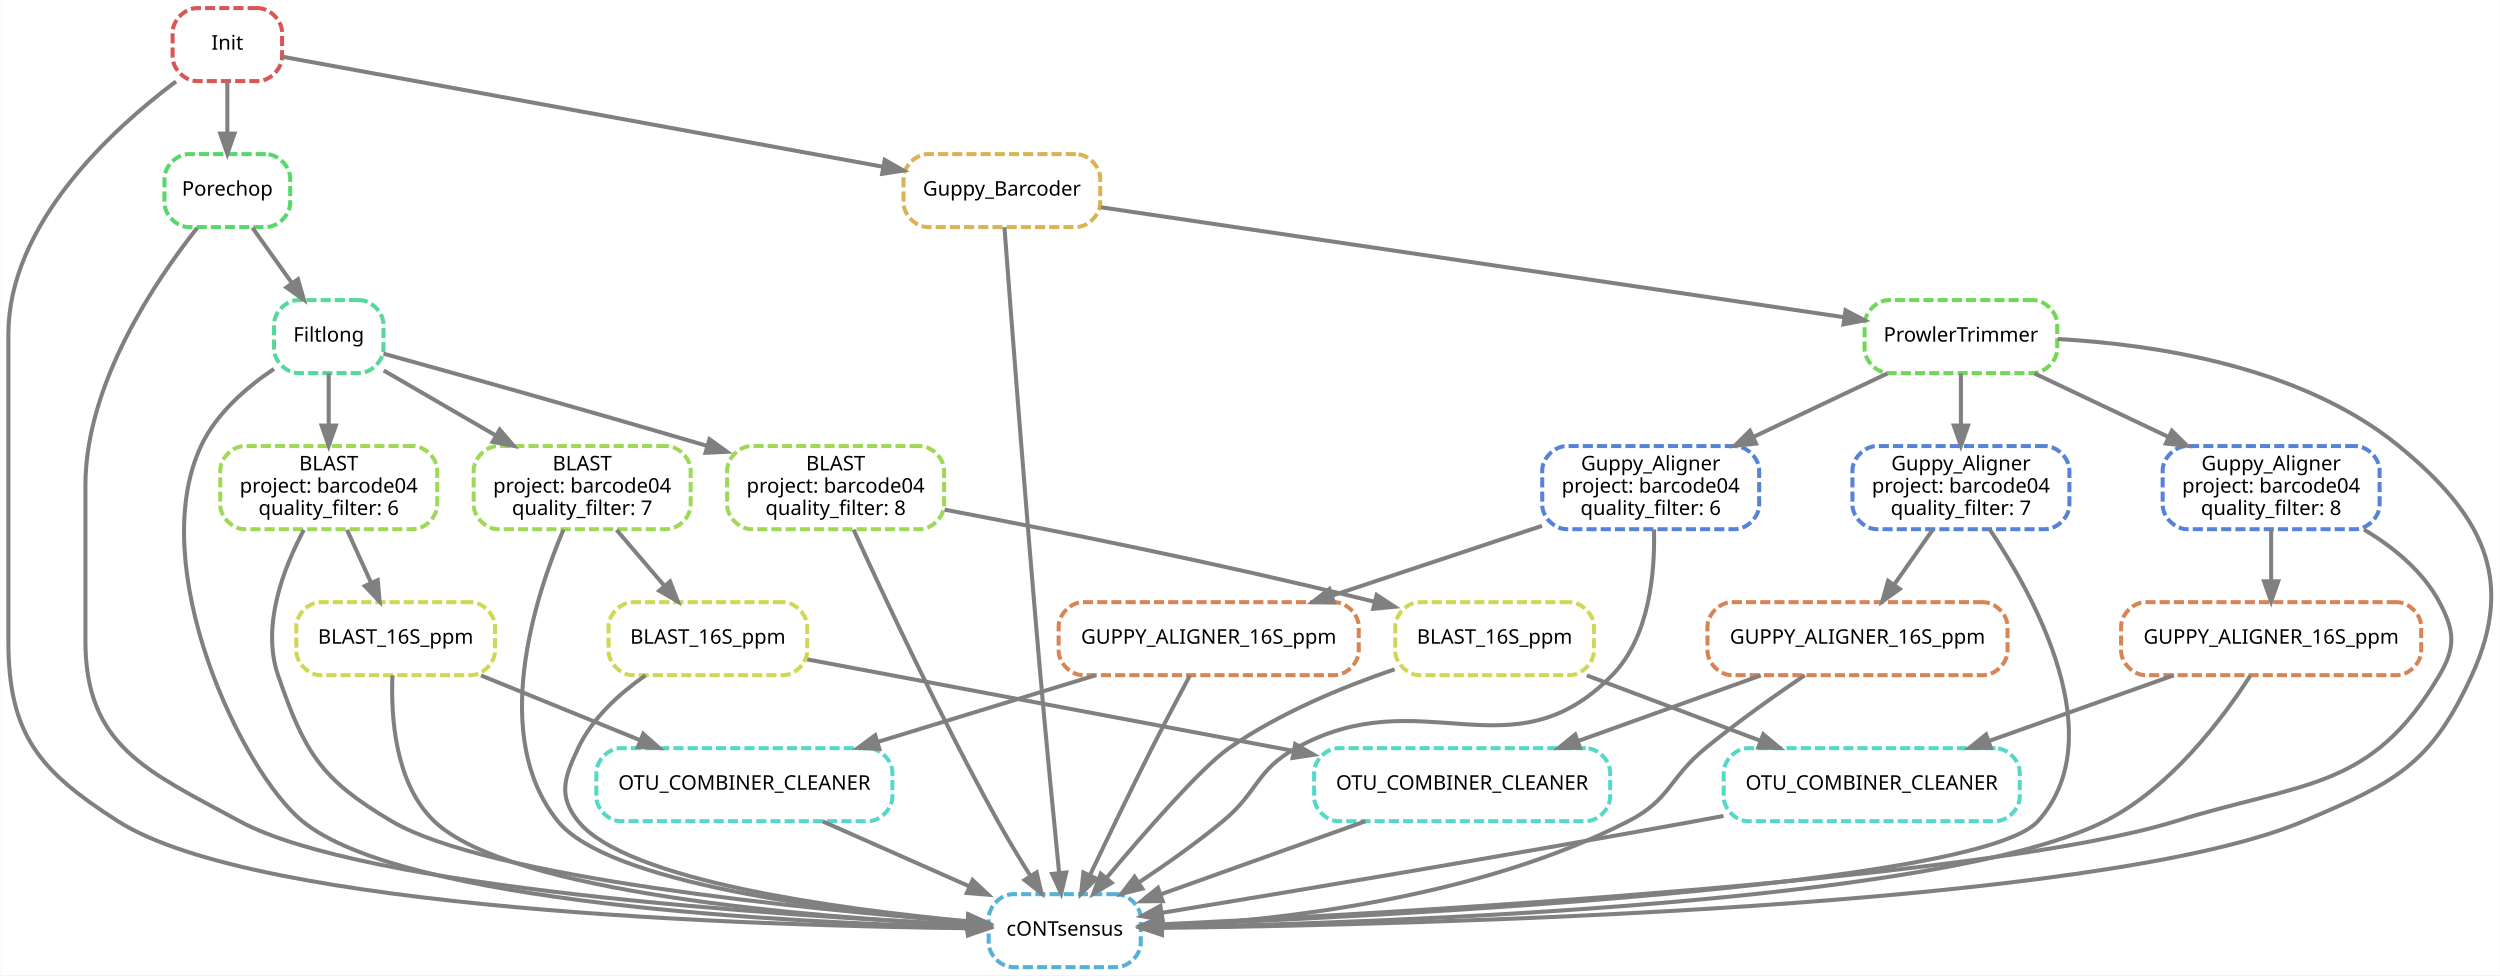
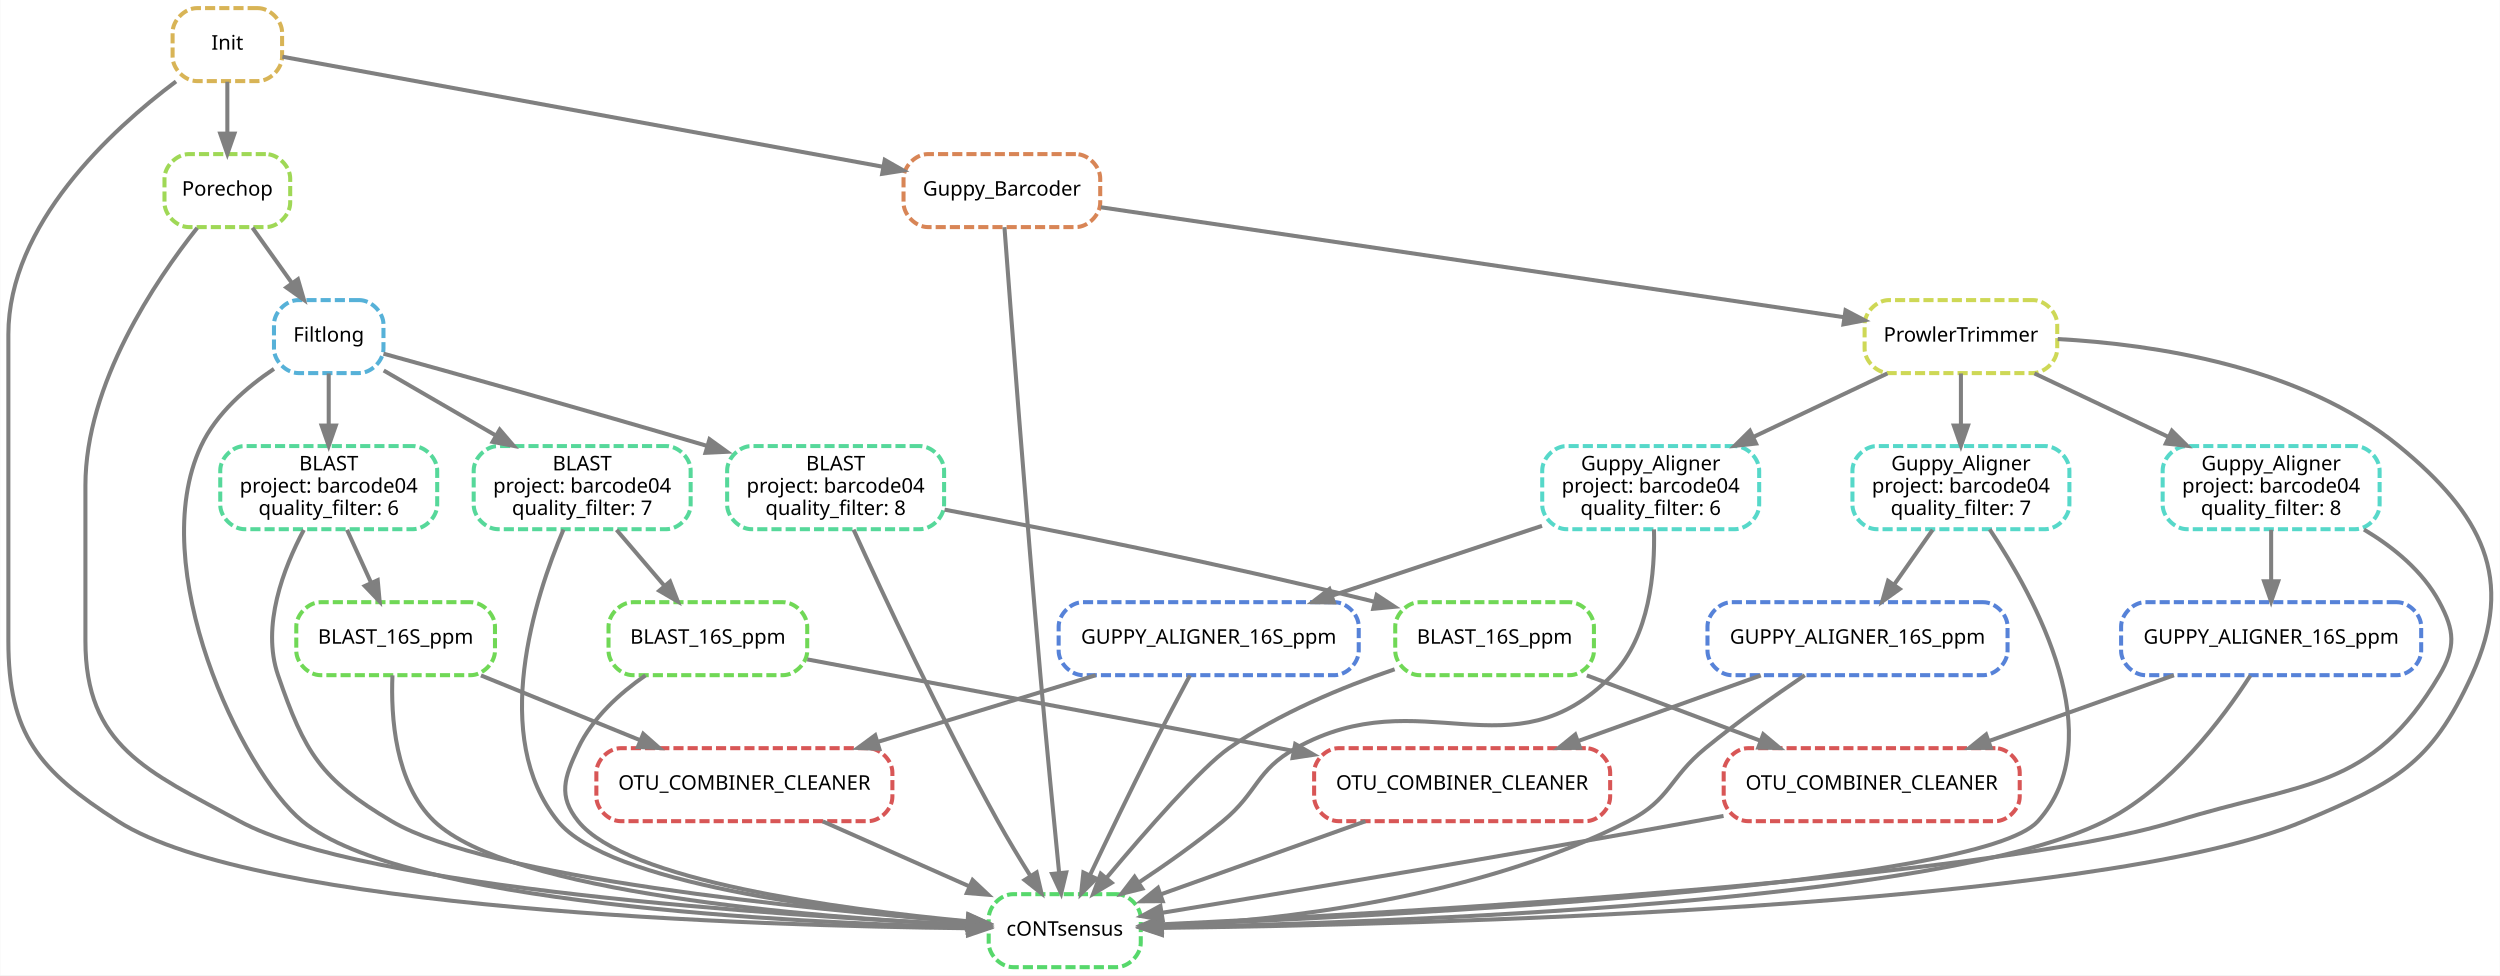
<svg xmlns="http://www.w3.org/2000/svg" width="1233pt" height="481pt" viewBox="0.00 0.00 1232.75 481.00">
  <g id="graph0" class="graph" transform="scale(1 1) rotate(0) translate(4 477)">
    <polygon fill="white" stroke="transparent" points="-4,4 -4,-477 1228.75,-477 1228.75,4 -4,4" />
    <g id="node1" class="node">
-       <path fill="none" stroke="#56b1d8" stroke-width="2" stroke-dasharray="5,2" d="M546.5,-36C546.5,-36 495.5,-36 495.5,-36 489.5,-36 483.5,-30 483.5,-24 483.5,-24 483.5,-12 483.5,-12 483.5,-6 489.5,0 495.5,0 495.5,0 546.5,0 546.5,0 552.5,0 558.5,-6 558.5,-12 558.5,-12 558.5,-24 558.5,-24 558.5,-30 552.5,-36 546.5,-36" />
+       <path fill="none" stroke="#56d86b" stroke-width="2" stroke-dasharray="5,2" d="M546.5,-36C546.5,-36 495.5,-36 495.5,-36 489.5,-36 483.5,-30 483.5,-24 483.5,-24 483.5,-12 483.5,-12 483.5,-6 489.5,0 495.5,0 495.5,0 546.5,0 546.5,0 552.5,0 558.5,-6 558.5,-12 558.5,-12 558.5,-24 558.5,-24 558.5,-30 552.5,-36 546.5,-36" />
      <text text-anchor="middle" x="521" y="-15.5" font-family="sans" font-size="10.00">cONTsensus</text>
    </g>
    <g id="node2" class="node">
-       <path fill="none" stroke="#d85656" stroke-width="2" stroke-dasharray="5,2" d="M123,-473C123,-473 93,-473 93,-473 87,-473 81,-467 81,-461 81,-461 81,-449 81,-449 81,-443 87,-437 93,-437 93,-437 123,-437 123,-437 129,-437 135,-443 135,-449 135,-449 135,-461 135,-461 135,-467 129,-473 123,-473" />
+       <path fill="none" stroke="#d8b456" stroke-width="2" stroke-dasharray="5,2" d="M123,-473C123,-473 93,-473 93,-473 87,-473 81,-467 81,-461 81,-461 81,-449 81,-449 81,-443 87,-437 93,-437 93,-437 123,-437 123,-437 129,-437 135,-443 135,-449 135,-449 135,-461 135,-461 135,-467 129,-473 123,-473" />
      <text text-anchor="middle" x="108" y="-452.5" font-family="sans" font-size="10.00">Init</text>
    </g>
    <g id="edge1" class="edge">
      <path fill="none" stroke="grey" stroke-width="2" d="M82.68,-436.83C50.76,-412.92 0,-366.36 0,-312 0,-312 0,-312 0,-161 0,-114.73 15.03,-96.94 54,-72 122.61,-28.1 368.23,-20.44 473.04,-19.19" />
      <polygon fill="grey" stroke="grey" stroke-width="2" points="473.37,-22.69 483.33,-19.09 473.3,-15.69 473.37,-22.69" />
    </g>
    <g id="node3" class="node">
-       <path fill="none" stroke="#56d86b" stroke-width="2" stroke-dasharray="5,2" d="M127,-401C127,-401 89,-401 89,-401 83,-401 77,-395 77,-389 77,-389 77,-377 77,-377 77,-371 83,-365 89,-365 89,-365 127,-365 127,-365 133,-365 139,-371 139,-377 139,-377 139,-389 139,-389 139,-395 133,-401 127,-401" />
+       <path fill="none" stroke="#9fd856" stroke-width="2" stroke-dasharray="5,2" d="M127,-401C127,-401 89,-401 89,-401 83,-401 77,-395 77,-389 77,-389 77,-377 77,-377 77,-371 83,-365 89,-365 89,-365 127,-365 127,-365 133,-365 139,-371 139,-377 139,-377 139,-389 139,-389 139,-395 133,-401 127,-401" />
      <text text-anchor="middle" x="108" y="-380.5" font-family="sans" font-size="10.00">Porechop</text>
    </g>
    <g id="edge21" class="edge">
      <path fill="none" stroke="grey" stroke-width="2" d="M108,-436.7C108,-428.98 108,-419.71 108,-411.11" />
      <polygon fill="grey" stroke="grey" stroke-width="2" points="111.5,-411.1 108,-401.1 104.5,-411.1 111.5,-411.1" />
    </g>
    <g id="node4" class="node">
-       <path fill="none" stroke="#d8b456" stroke-width="2" stroke-dasharray="5,2" d="M526.5,-401C526.5,-401 453.5,-401 453.5,-401 447.5,-401 441.5,-395 441.5,-389 441.5,-389 441.5,-377 441.5,-377 441.5,-371 447.5,-365 453.5,-365 453.5,-365 526.5,-365 526.5,-365 532.5,-365 538.5,-371 538.5,-377 538.5,-377 538.5,-389 538.5,-389 538.5,-395 532.5,-401 526.5,-401" />
+       <path fill="none" stroke="#d88556" stroke-width="2" stroke-dasharray="5,2" d="M526.5,-401C526.5,-401 453.5,-401 453.5,-401 447.5,-401 441.5,-395 441.5,-389 441.5,-389 441.5,-377 441.5,-377 441.5,-371 447.5,-365 453.5,-365 453.5,-365 526.5,-365 526.5,-365 532.5,-365 538.5,-371 538.5,-377 538.5,-377 538.5,-389 538.5,-389 538.5,-395 532.5,-401 526.5,-401" />
      <text text-anchor="middle" x="490" y="-380.5" font-family="sans" font-size="10.00">Guppy_Barcoder</text>
    </g>
    <g id="edge22" class="edge">
      <path fill="none" stroke="grey" stroke-width="2" d="M135.17,-449.02C196.67,-437.75 347.72,-410.07 431.55,-394.71" />
      <polygon fill="grey" stroke="grey" stroke-width="2" points="432.23,-398.14 441.43,-392.9 430.97,-391.26 432.23,-398.14" />
    </g>
    <g id="edge2" class="edge">
      <path fill="none" stroke="grey" stroke-width="2" d="M93.15,-364.62C72.61,-338.73 38,-287.68 38,-237.5 38,-237.5 38,-237.5 38,-161 38,-108.98 68.27,-96.79 114,-72 175.13,-38.86 379.64,-25.44 473.35,-20.94" />
      <polygon fill="grey" stroke="grey" stroke-width="2" points="473.59,-24.43 483.41,-20.47 473.26,-17.44 473.59,-24.43" />
    </g>
    <g id="node6" class="node">
-       <path fill="none" stroke="#56d89a" stroke-width="2" stroke-dasharray="5,2" d="M173,-329C173,-329 143,-329 143,-329 137,-329 131,-323 131,-317 131,-317 131,-305 131,-305 131,-299 137,-293 143,-293 143,-293 173,-293 173,-293 179,-293 185,-299 185,-305 185,-305 185,-317 185,-317 185,-323 179,-329 173,-329" />
+       <path fill="none" stroke="#56b1d8" stroke-width="2" stroke-dasharray="5,2" d="M173,-329C173,-329 143,-329 143,-329 137,-329 131,-323 131,-317 131,-317 131,-305 131,-305 131,-299 137,-293 143,-293 143,-293 173,-293 173,-293 179,-293 185,-299 185,-305 185,-305 185,-317 185,-317 185,-323 179,-329 173,-329" />
      <text text-anchor="middle" x="158" y="-308.5" font-family="sans" font-size="10.00">Filtlong</text>
    </g>
    <g id="edge24" class="edge">
      <path fill="none" stroke="grey" stroke-width="2" d="M120.36,-364.7C126.23,-356.47 133.37,-346.48 139.84,-337.42" />
      <polygon fill="grey" stroke="grey" stroke-width="2" points="142.82,-339.28 145.78,-329.1 137.12,-335.21 142.82,-339.28" />
    </g>
    <g id="edge3" class="edge">
      <path fill="none" stroke="grey" stroke-width="2" d="M491.27,-364.97C494.19,-325.89 501.72,-226.79 509,-144 511.96,-110.37 515.73,-71.68 518.25,-46.36" />
      <polygon fill="grey" stroke="grey" stroke-width="2" points="521.73,-46.68 519.24,-36.38 514.77,-45.99 521.73,-46.68" />
    </g>
    <g id="node5" class="node">
-       <path fill="none" stroke="#70d856" stroke-width="2" stroke-dasharray="5,2" d="M998.5,-329C998.5,-329 927.5,-329 927.5,-329 921.5,-329 915.5,-323 915.5,-317 915.5,-317 915.5,-305 915.5,-305 915.5,-299 921.5,-293 927.5,-293 927.5,-293 998.5,-293 998.5,-293 1004.5,-293 1010.5,-299 1010.5,-305 1010.5,-305 1010.5,-317 1010.5,-317 1010.5,-323 1004.5,-329 998.5,-329" />
+       <path fill="none" stroke="#ced856" stroke-width="2" stroke-dasharray="5,2" d="M998.5,-329C998.5,-329 927.5,-329 927.5,-329 921.5,-329 915.5,-323 915.5,-317 915.5,-317 915.5,-305 915.5,-305 915.5,-299 921.5,-293 927.5,-293 927.5,-293 998.5,-293 998.5,-293 1004.5,-293 1010.5,-299 1010.5,-305 1010.5,-305 1010.5,-317 1010.5,-317 1010.5,-323 1004.5,-329 998.5,-329" />
      <text text-anchor="middle" x="963" y="-308.5" font-family="sans" font-size="10.00">ProwlerTrimmer</text>
    </g>
    <g id="edge23" class="edge">
      <path fill="none" stroke="grey" stroke-width="2" d="M538.84,-374.77C626.86,-361.75 811.67,-334.4 905.59,-320.5" />
      <polygon fill="grey" stroke="grey" stroke-width="2" points="906.1,-323.96 915.48,-319.03 905.08,-317.03 906.1,-323.96" />
    </g>
    <g id="edge4" class="edge">
      <path fill="none" stroke="grey" stroke-width="2" d="M1010.75,-309.79C1058.35,-307.16 1131.09,-296.31 1179,-257 1219.75,-223.57 1236.88,-191.95 1215,-144 1194.73,-99.57 1176.97,-91.04 1132,-72 1030.67,-29.1 694.68,-20.92 569,-19.37" />
      <polygon fill="grey" stroke="grey" stroke-width="2" points="568.95,-15.87 558.91,-19.25 568.86,-22.86 568.95,-15.87" />
    </g>
    <g id="node13" class="node">
-       <path fill="none" stroke="#5682d8" stroke-width="2" stroke-dasharray="5,2" d="M851.5,-257C851.5,-257 768.5,-257 768.5,-257 762.5,-257 756.5,-251 756.5,-245 756.5,-245 756.5,-228 756.5,-228 756.5,-222 762.5,-216 768.5,-216 768.5,-216 851.5,-216 851.5,-216 857.5,-216 863.5,-222 863.5,-228 863.5,-228 863.5,-245 863.5,-245 863.5,-251 857.5,-257 851.5,-257" />
+       <path fill="none" stroke="#56d8c9" stroke-width="2" stroke-dasharray="5,2" d="M851.5,-257C851.5,-257 768.5,-257 768.5,-257 762.5,-257 756.5,-251 756.5,-245 756.5,-245 756.5,-228 756.5,-228 756.5,-222 762.5,-216 768.5,-216 768.5,-216 851.5,-216 851.5,-216 857.5,-216 863.5,-222 863.5,-228 863.5,-228 863.5,-245 863.5,-245 863.5,-251 857.5,-257 851.5,-257" />
      <text text-anchor="middle" x="810" y="-245" font-family="sans" font-size="10.00">Guppy_Aligner</text>
      <text text-anchor="middle" x="810" y="-234" font-family="sans" font-size="10.00">project: barcode04</text>
      <text text-anchor="middle" x="810" y="-223" font-family="sans" font-size="10.00">quality_filter: 6</text>
    </g>
    <g id="edge31" class="edge">
      <path fill="none" stroke="grey" stroke-width="2" d="M926.74,-292.82C906.95,-283.44 882.13,-271.68 860.47,-261.42" />
      <polygon fill="grey" stroke="grey" stroke-width="2" points="861.94,-258.24 851.4,-257.12 858.94,-264.56 861.94,-258.24" />
    </g>
    <g id="node14" class="node">
-       <path fill="none" stroke="#5682d8" stroke-width="2" stroke-dasharray="5,2" d="M1004.5,-257C1004.5,-257 921.5,-257 921.5,-257 915.5,-257 909.5,-251 909.5,-245 909.5,-245 909.5,-228 909.5,-228 909.5,-222 915.5,-216 921.5,-216 921.5,-216 1004.5,-216 1004.5,-216 1010.5,-216 1016.5,-222 1016.5,-228 1016.5,-228 1016.5,-245 1016.5,-245 1016.5,-251 1010.5,-257 1004.5,-257" />
+       <path fill="none" stroke="#56d8c9" stroke-width="2" stroke-dasharray="5,2" d="M1004.5,-257C1004.5,-257 921.5,-257 921.5,-257 915.5,-257 909.5,-251 909.5,-245 909.5,-245 909.5,-228 909.5,-228 909.5,-222 915.5,-216 921.5,-216 921.5,-216 1004.5,-216 1004.5,-216 1010.5,-216 1016.5,-222 1016.5,-228 1016.5,-228 1016.5,-245 1016.5,-245 1016.5,-251 1010.5,-257 1004.5,-257" />
      <text text-anchor="middle" x="963" y="-245" font-family="sans" font-size="10.00">Guppy_Aligner</text>
      <text text-anchor="middle" x="963" y="-234" font-family="sans" font-size="10.00">project: barcode04</text>
      <text text-anchor="middle" x="963" y="-223" font-family="sans" font-size="10.00">quality_filter: 7</text>
    </g>
    <g id="edge32" class="edge">
      <path fill="none" stroke="grey" stroke-width="2" d="M963,-292.82C963,-285.2 963,-276 963,-267.32" />
      <polygon fill="grey" stroke="grey" stroke-width="2" points="966.5,-267.12 963,-257.12 959.5,-267.12 966.5,-267.12" />
    </g>
    <g id="node15" class="node">
-       <path fill="none" stroke="#5682d8" stroke-width="2" stroke-dasharray="5,2" d="M1157.5,-257C1157.5,-257 1074.5,-257 1074.5,-257 1068.5,-257 1062.5,-251 1062.5,-245 1062.5,-245 1062.5,-228 1062.5,-228 1062.5,-222 1068.5,-216 1074.5,-216 1074.5,-216 1157.5,-216 1157.5,-216 1163.5,-216 1169.5,-222 1169.5,-228 1169.5,-228 1169.5,-245 1169.5,-245 1169.5,-251 1163.5,-257 1157.5,-257" />
+       <path fill="none" stroke="#56d8c9" stroke-width="2" stroke-dasharray="5,2" d="M1157.5,-257C1157.5,-257 1074.5,-257 1074.5,-257 1068.5,-257 1062.5,-251 1062.5,-245 1062.5,-245 1062.5,-228 1062.5,-228 1062.5,-222 1068.5,-216 1074.5,-216 1074.5,-216 1157.5,-216 1157.5,-216 1163.5,-216 1169.5,-222 1169.5,-228 1169.5,-228 1169.5,-245 1169.5,-245 1169.5,-251 1163.5,-257 1157.5,-257" />
      <text text-anchor="middle" x="1116" y="-245" font-family="sans" font-size="10.00">Guppy_Aligner</text>
      <text text-anchor="middle" x="1116" y="-234" font-family="sans" font-size="10.00">project: barcode04</text>
      <text text-anchor="middle" x="1116" y="-223" font-family="sans" font-size="10.00">quality_filter: 8</text>
    </g>
    <g id="edge33" class="edge">
      <path fill="none" stroke="grey" stroke-width="2" d="M999.26,-292.82C1019.05,-283.44 1043.87,-271.68 1065.53,-261.42" />
      <polygon fill="grey" stroke="grey" stroke-width="2" points="1067.06,-264.56 1074.6,-257.12 1064.06,-258.24 1067.06,-264.56" />
    </g>
    <g id="edge5" class="edge">
      <path fill="none" stroke="grey" stroke-width="2" d="M130.99,-295.07C117.49,-286 102.48,-273.07 95,-257 67.32,-197.55 114.75,-96.88 145,-72 194.22,-31.52 383.57,-21.95 473.3,-19.7" />
      <polygon fill="grey" stroke="grey" stroke-width="2" points="473.56,-23.19 483.48,-19.46 473.4,-16.19 473.56,-23.19" />
    </g>
    <g id="node7" class="node">
-       <path fill="none" stroke="#9fd856" stroke-width="2" stroke-dasharray="5,2" d="M199.5,-257C199.5,-257 116.5,-257 116.5,-257 110.5,-257 104.5,-251 104.5,-245 104.5,-245 104.5,-228 104.5,-228 104.5,-222 110.5,-216 116.5,-216 116.5,-216 199.5,-216 199.5,-216 205.5,-216 211.5,-222 211.5,-228 211.5,-228 211.5,-245 211.5,-245 211.5,-251 205.5,-257 199.5,-257" />
+       <path fill="none" stroke="#56d89a" stroke-width="2" stroke-dasharray="5,2" d="M199.5,-257C199.5,-257 116.5,-257 116.5,-257 110.5,-257 104.5,-251 104.5,-245 104.5,-245 104.5,-228 104.5,-228 104.5,-222 110.5,-216 116.5,-216 116.5,-216 199.5,-216 199.5,-216 205.5,-216 211.5,-222 211.5,-228 211.5,-228 211.5,-245 211.5,-245 211.5,-251 205.5,-257 199.5,-257" />
      <text text-anchor="middle" x="158" y="-245" font-family="sans" font-size="10.00">BLAST</text>
      <text text-anchor="middle" x="158" y="-234" font-family="sans" font-size="10.00">project: barcode04</text>
      <text text-anchor="middle" x="158" y="-223" font-family="sans" font-size="10.00">quality_filter: 6</text>
    </g>
    <g id="edge25" class="edge">
      <path fill="none" stroke="grey" stroke-width="2" d="M158,-292.82C158,-285.2 158,-276 158,-267.32" />
      <polygon fill="grey" stroke="grey" stroke-width="2" points="161.5,-267.12 158,-257.12 154.5,-267.12 161.5,-267.12" />
    </g>
    <g id="node8" class="node">
-       <path fill="none" stroke="#9fd856" stroke-width="2" stroke-dasharray="5,2" d="M324.5,-257C324.5,-257 241.5,-257 241.5,-257 235.5,-257 229.5,-251 229.5,-245 229.5,-245 229.5,-228 229.5,-228 229.5,-222 235.5,-216 241.5,-216 241.5,-216 324.5,-216 324.5,-216 330.5,-216 336.5,-222 336.5,-228 336.5,-228 336.5,-245 336.5,-245 336.5,-251 330.5,-257 324.5,-257" />
+       <path fill="none" stroke="#56d89a" stroke-width="2" stroke-dasharray="5,2" d="M324.5,-257C324.5,-257 241.5,-257 241.5,-257 235.5,-257 229.5,-251 229.5,-245 229.5,-245 229.5,-228 229.5,-228 229.5,-222 235.5,-216 241.5,-216 241.5,-216 324.5,-216 324.5,-216 330.5,-216 336.5,-222 336.5,-228 336.5,-228 336.5,-245 336.5,-245 336.5,-251 330.5,-257 324.5,-257" />
      <text text-anchor="middle" x="283" y="-245" font-family="sans" font-size="10.00">BLAST</text>
      <text text-anchor="middle" x="283" y="-234" font-family="sans" font-size="10.00">project: barcode04</text>
      <text text-anchor="middle" x="283" y="-223" font-family="sans" font-size="10.00">quality_filter: 7</text>
    </g>
    <g id="edge26" class="edge">
      <path fill="none" stroke="grey" stroke-width="2" d="M185.12,-294.27C201.29,-284.89 222.17,-272.78 240.48,-262.16" />
      <polygon fill="grey" stroke="grey" stroke-width="2" points="242.34,-265.13 249.24,-257.08 238.83,-259.07 242.34,-265.13" />
    </g>
    <g id="node9" class="node">
-       <path fill="none" stroke="#9fd856" stroke-width="2" stroke-dasharray="5,2" d="M449.5,-257C449.5,-257 366.5,-257 366.5,-257 360.5,-257 354.5,-251 354.5,-245 354.5,-245 354.5,-228 354.5,-228 354.5,-222 360.5,-216 366.5,-216 366.5,-216 449.5,-216 449.5,-216 455.5,-216 461.5,-222 461.5,-228 461.5,-228 461.5,-245 461.5,-245 461.5,-251 455.5,-257 449.5,-257" />
+       <path fill="none" stroke="#56d89a" stroke-width="2" stroke-dasharray="5,2" d="M449.5,-257C449.5,-257 366.5,-257 366.5,-257 360.5,-257 354.5,-251 354.5,-245 354.5,-245 354.5,-228 354.5,-228 354.5,-222 360.5,-216 366.5,-216 366.5,-216 449.5,-216 449.5,-216 455.5,-216 461.5,-222 461.5,-228 461.5,-228 461.5,-245 461.5,-245 461.5,-251 455.5,-257 449.5,-257" />
      <text text-anchor="middle" x="408" y="-245" font-family="sans" font-size="10.00">BLAST</text>
      <text text-anchor="middle" x="408" y="-234" font-family="sans" font-size="10.00">project: barcode04</text>
      <text text-anchor="middle" x="408" y="-223" font-family="sans" font-size="10.00">quality_filter: 8</text>
    </g>
    <g id="edge27" class="edge">
      <path fill="none" stroke="grey" stroke-width="2" d="M185,-302.57C219.63,-292.99 281.77,-275.63 344.71,-257.05" />
      <polygon fill="grey" stroke="grey" stroke-width="2" points="345.81,-260.38 354.41,-254.18 343.83,-253.67 345.81,-260.38" />
    </g>
    <g id="edge6" class="edge">
      <path fill="none" stroke="grey" stroke-width="2" d="M145.72,-215.65C135.77,-196.96 124.66,-168.3 133,-144 146.16,-105.65 154.11,-92.63 189,-72 236.18,-44.1 392.83,-28.61 472.93,-22.34" />
      <polygon fill="grey" stroke="grey" stroke-width="2" points="473.54,-25.8 483.24,-21.55 473,-18.82 473.54,-25.8" />
    </g>
    <g id="node10" class="node">
-       <path fill="none" stroke="#ced856" stroke-width="2" stroke-dasharray="5,2" d="M228,-180C228,-180 154,-180 154,-180 148,-180 142,-174 142,-168 142,-168 142,-156 142,-156 142,-150 148,-144 154,-144 154,-144 228,-144 228,-144 234,-144 240,-150 240,-156 240,-156 240,-168 240,-168 240,-174 234,-180 228,-180" />
+       <path fill="none" stroke="#70d856" stroke-width="2" stroke-dasharray="5,2" d="M228,-180C228,-180 154,-180 154,-180 148,-180 142,-174 142,-168 142,-168 142,-156 142,-156 142,-150 148,-144 154,-144 154,-144 228,-144 228,-144 234,-144 240,-150 240,-156 240,-156 240,-168 240,-168 240,-174 234,-180 228,-180" />
      <text text-anchor="middle" x="191" y="-159.5" font-family="sans" font-size="10.00">BLAST_16S_ppm</text>
    </g>
    <g id="edge28" class="edge">
      <path fill="none" stroke="grey" stroke-width="2" d="M167.02,-215.69C170.68,-207.65 174.96,-198.24 178.89,-189.61" />
      <polygon fill="grey" stroke="grey" stroke-width="2" points="182.16,-190.87 183.12,-180.32 175.79,-187.97 182.16,-190.87" />
    </g>
    <g id="edge7" class="edge">
      <path fill="none" stroke="grey" stroke-width="2" d="M273.78,-215.82C259.58,-182.26 237.32,-113.57 271,-72 295.95,-41.2 407.88,-27.58 473.2,-22.15" />
      <polygon fill="grey" stroke="grey" stroke-width="2" points="473.57,-25.64 483.26,-21.35 473.02,-18.66 473.57,-25.64" />
    </g>
    <g id="node11" class="node">
-       <path fill="none" stroke="#ced856" stroke-width="2" stroke-dasharray="5,2" d="M382,-180C382,-180 308,-180 308,-180 302,-180 296,-174 296,-168 296,-168 296,-156 296,-156 296,-150 302,-144 308,-144 308,-144 382,-144 382,-144 388,-144 394,-150 394,-156 394,-156 394,-168 394,-168 394,-174 388,-180 382,-180" />
+       <path fill="none" stroke="#70d856" stroke-width="2" stroke-dasharray="5,2" d="M382,-180C382,-180 308,-180 308,-180 302,-180 296,-174 296,-168 296,-168 296,-156 296,-156 296,-150 302,-144 308,-144 308,-144 382,-144 382,-144 388,-144 394,-150 394,-156 394,-156 394,-168 394,-168 394,-174 388,-180 382,-180" />
      <text text-anchor="middle" x="345" y="-159.5" font-family="sans" font-size="10.00">BLAST_16S_ppm</text>
    </g>
    <g id="edge29" class="edge">
      <path fill="none" stroke="grey" stroke-width="2" d="M299.94,-215.69C307.26,-207.13 315.91,-197.02 323.66,-187.95" />
      <polygon fill="grey" stroke="grey" stroke-width="2" points="326.35,-190.19 330.19,-180.32 321.03,-185.64 326.35,-190.19" />
    </g>
    <g id="edge8" class="edge">
      <path fill="none" stroke="grey" stroke-width="2" d="M416.85,-215.79C430.98,-184.74 459.9,-122.72 488,-72 492.94,-63.09 498.7,-53.57 504.01,-45.1" />
      <polygon fill="grey" stroke="grey" stroke-width="2" points="507.14,-46.72 509.54,-36.4 501.23,-42.96 507.14,-46.72" />
    </g>
    <g id="node12" class="node">
-       <path fill="none" stroke="#ced856" stroke-width="2" stroke-dasharray="5,2" d="M770,-180C770,-180 696,-180 696,-180 690,-180 684,-174 684,-168 684,-168 684,-156 684,-156 684,-150 690,-144 696,-144 696,-144 770,-144 770,-144 776,-144 782,-150 782,-156 782,-156 782,-168 782,-168 782,-174 776,-180 770,-180" />
+       <path fill="none" stroke="#70d856" stroke-width="2" stroke-dasharray="5,2" d="M770,-180C770,-180 696,-180 696,-180 690,-180 684,-174 684,-168 684,-168 684,-156 684,-156 684,-150 690,-144 696,-144 696,-144 770,-144 770,-144 776,-144 782,-150 782,-156 782,-156 782,-168 782,-168 782,-174 776,-180 770,-180" />
      <text text-anchor="middle" x="733" y="-159.5" font-family="sans" font-size="10.00">BLAST_16S_ppm</text>
    </g>
    <g id="edge30" class="edge">
      <path fill="none" stroke="grey" stroke-width="2" d="M461.73,-225.64C513.63,-215.83 594.64,-199.74 673.6,-180.26" />
      <polygon fill="grey" stroke="grey" stroke-width="2" points="674.85,-183.55 683.71,-177.74 673.16,-176.76 674.85,-183.55" />
    </g>
    <g id="edge9" class="edge">
      <path fill="none" stroke="grey" stroke-width="2" d="M189.43,-143.91C188.6,-123.74 190.62,-90.59 210,-72 246.93,-36.57 395.64,-24.63 473.28,-20.76" />
      <polygon fill="grey" stroke="grey" stroke-width="2" points="473.47,-24.25 483.29,-20.28 473.14,-17.26 473.47,-24.25" />
    </g>
    <g id="node19" class="node">
-       <path fill="none" stroke="#56d8c9" stroke-width="2" stroke-dasharray="5,2" d="M424,-108C424,-108 302,-108 302,-108 296,-108 290,-102 290,-96 290,-96 290,-84 290,-84 290,-78 296,-72 302,-72 302,-72 424,-72 424,-72 430,-72 436,-78 436,-84 436,-84 436,-96 436,-96 436,-102 430,-108 424,-108" />
+       <path fill="none" stroke="#d85656" stroke-width="2" stroke-dasharray="5,2" d="M424,-108C424,-108 302,-108 302,-108 296,-108 290,-102 290,-96 290,-96 290,-84 290,-84 290,-78 296,-72 302,-72 302,-72 424,-72 424,-72 430,-72 436,-78 436,-84 436,-84 436,-96 436,-96 436,-102 430,-108 424,-108" />
      <text text-anchor="middle" x="363" y="-87.5" font-family="sans" font-size="10.00">OTU_COMBINER_CLEANER</text>
    </g>
    <g id="edge38" class="edge">
      <path fill="none" stroke="grey" stroke-width="2" d="M233.08,-143.88C256.8,-134.22 286.62,-122.09 311.7,-111.88" />
      <polygon fill="grey" stroke="grey" stroke-width="2" points="313.12,-115.08 321.06,-108.07 310.48,-108.6 313.12,-115.08" />
    </g>
    <g id="edge10" class="edge">
      <path fill="none" stroke="grey" stroke-width="2" d="M314.23,-143.91C301.46,-135.02 288,-122.88 281,-108 274.19,-93.52 270.98,-84.47 281,-72 304.6,-42.61 409.93,-28.55 472.94,-22.65" />
      <polygon fill="grey" stroke="grey" stroke-width="2" points="473.4,-26.12 483.05,-21.74 472.77,-19.15 473.4,-26.12" />
    </g>
    <g id="node20" class="node">
-       <path fill="none" stroke="#56d8c9" stroke-width="2" stroke-dasharray="5,2" d="M778,-108C778,-108 656,-108 656,-108 650,-108 644,-102 644,-96 644,-96 644,-84 644,-84 644,-78 650,-72 656,-72 656,-72 778,-72 778,-72 784,-72 790,-78 790,-84 790,-84 790,-96 790,-96 790,-102 784,-108 778,-108" />
+       <path fill="none" stroke="#d85656" stroke-width="2" stroke-dasharray="5,2" d="M778,-108C778,-108 656,-108 656,-108 650,-108 644,-102 644,-96 644,-96 644,-84 644,-84 644,-78 650,-72 656,-72 656,-72 778,-72 778,-72 784,-72 790,-78 790,-84 790,-84 790,-96 790,-96 790,-102 784,-108 778,-108" />
      <text text-anchor="middle" x="717" y="-87.5" font-family="sans" font-size="10.00">OTU_COMBINER_CLEANER</text>
    </g>
    <g id="edge40" class="edge">
      <path fill="none" stroke="grey" stroke-width="2" d="M394.02,-151.78C454.97,-140.31 559.98,-120.55 633.67,-106.68" />
      <polygon fill="grey" stroke="grey" stroke-width="2" points="634.67,-110.05 643.85,-104.76 633.38,-103.17 634.67,-110.05" />
    </g>
    <g id="edge11" class="edge">
      <path fill="none" stroke="grey" stroke-width="2" d="M683.71,-146.91C657.97,-138.16 626.76,-125.25 602,-108 588.49,-98.59 560.9,-67.02 541.7,-44.15" />
      <polygon fill="grey" stroke="grey" stroke-width="2" points="544.14,-41.61 535.05,-36.18 538.77,-46.1 544.14,-41.61" />
    </g>
    <g id="node21" class="node">
-       <path fill="none" stroke="#56d8c9" stroke-width="2" stroke-dasharray="5,2" d="M980,-108C980,-108 858,-108 858,-108 852,-108 846,-102 846,-96 846,-96 846,-84 846,-84 846,-78 852,-72 858,-72 858,-72 980,-72 980,-72 986,-72 992,-78 992,-84 992,-84 992,-96 992,-96 992,-102 986,-108 980,-108" />
+       <path fill="none" stroke="#d85656" stroke-width="2" stroke-dasharray="5,2" d="M980,-108C980,-108 858,-108 858,-108 852,-108 846,-102 846,-96 846,-96 846,-84 846,-84 846,-78 852,-72 858,-72 858,-72 980,-72 980,-72 986,-72 992,-78 992,-84 992,-84 992,-96 992,-96 992,-102 986,-108 980,-108" />
      <text text-anchor="middle" x="919" y="-87.5" font-family="sans" font-size="10.00">OTU_COMBINER_CLEANER</text>
    </g>
    <g id="edge42" class="edge">
      <path fill="none" stroke="grey" stroke-width="2" d="M778.5,-143.88C804.38,-134.14 836.97,-121.87 864.24,-111.61" />
      <polygon fill="grey" stroke="grey" stroke-width="2" points="865.52,-114.87 873.65,-108.07 863.06,-108.31 865.52,-114.87" />
    </g>
    <g id="edge12" class="edge">
      <path fill="none" stroke="grey" stroke-width="2" d="M811.61,-215.91C812.17,-195.22 809.61,-163.02 791,-144 741.24,-93.13 697.24,-142.49 635,-108 615.21,-97.03 616.44,-86.42 599,-72 586.06,-61.3 570.98,-50.67 557.54,-41.77" />
      <polygon fill="grey" stroke="grey" stroke-width="2" points="559.27,-38.72 548.98,-36.18 555.44,-44.58 559.27,-38.72" />
    </g>
    <g id="node16" class="node">
-       <path fill="none" stroke="#d88556" stroke-width="2" stroke-dasharray="5,2" d="M654,-180C654,-180 530,-180 530,-180 524,-180 518,-174 518,-168 518,-168 518,-156 518,-156 518,-150 524,-144 530,-144 530,-144 654,-144 654,-144 660,-144 666,-150 666,-156 666,-156 666,-168 666,-168 666,-174 660,-180 654,-180" />
+       <path fill="none" stroke="#5682d8" stroke-width="2" stroke-dasharray="5,2" d="M654,-180C654,-180 530,-180 530,-180 524,-180 518,-174 518,-168 518,-168 518,-156 518,-156 518,-150 524,-144 530,-144 530,-144 654,-144 654,-144 660,-144 666,-150 666,-156 666,-156 666,-168 666,-168 666,-174 660,-180 654,-180" />
      <text text-anchor="middle" x="592" y="-159.5" font-family="sans" font-size="10.00">GUPPY_ALIGNER_16S_ppm</text>
    </g>
    <g id="edge34" class="edge">
      <path fill="none" stroke="grey" stroke-width="2" d="M756.39,-217.67C725.09,-207.26 685.48,-194.09 652.99,-183.28" />
      <polygon fill="grey" stroke="grey" stroke-width="2" points="653.74,-179.85 643.15,-180.01 651.53,-186.49 653.74,-179.85" />
    </g>
    <g id="edge13" class="edge">
      <path fill="none" stroke="grey" stroke-width="2" d="M977.18,-215.93C999.72,-182.22 1037.65,-112.92 1001,-72 972.49,-40.17 684.93,-25.42 569.03,-20.74" />
      <polygon fill="grey" stroke="grey" stroke-width="2" points="568.82,-17.23 558.69,-20.33 568.55,-24.22 568.82,-17.23" />
    </g>
    <g id="node17" class="node">
-       <path fill="none" stroke="#d88556" stroke-width="2" stroke-dasharray="5,2" d="M974,-180C974,-180 850,-180 850,-180 844,-180 838,-174 838,-168 838,-168 838,-156 838,-156 838,-150 844,-144 850,-144 850,-144 974,-144 974,-144 980,-144 986,-150 986,-156 986,-156 986,-168 986,-168 986,-174 980,-180 974,-180" />
+       <path fill="none" stroke="#5682d8" stroke-width="2" stroke-dasharray="5,2" d="M974,-180C974,-180 850,-180 850,-180 844,-180 838,-174 838,-168 838,-168 838,-156 838,-156 838,-150 844,-144 850,-144 850,-144 974,-144 974,-144 980,-144 986,-150 986,-156 986,-156 986,-168 986,-168 986,-174 980,-180 974,-180" />
      <text text-anchor="middle" x="912" y="-159.5" font-family="sans" font-size="10.00">GUPPY_ALIGNER_16S_ppm</text>
    </g>
    <g id="edge35" class="edge">
      <path fill="none" stroke="grey" stroke-width="2" d="M949.06,-215.69C943.16,-207.3 936.22,-197.42 929.94,-188.5" />
      <polygon fill="grey" stroke="grey" stroke-width="2" points="932.8,-186.48 924.18,-180.32 927.07,-190.51 932.8,-186.48" />
    </g>
    <g id="edge14" class="edge">
      <path fill="none" stroke="grey" stroke-width="2" d="M1161.8,-215.82C1176.38,-207.1 1190.83,-195.29 1199,-180 1206.54,-165.89 1207.12,-157.78 1199,-144 1165.47,-87.1 1132.08,-91.59 1069,-72 976.17,-43.17 684.91,-26.7 569.14,-21.14" />
      <polygon fill="grey" stroke="grey" stroke-width="2" points="568.98,-17.63 558.82,-20.65 568.65,-24.62 568.98,-17.63" />
    </g>
    <g id="node18" class="node">
-       <path fill="none" stroke="#d88556" stroke-width="2" stroke-dasharray="5,2" d="M1178,-180C1178,-180 1054,-180 1054,-180 1048,-180 1042,-174 1042,-168 1042,-168 1042,-156 1042,-156 1042,-150 1048,-144 1054,-144 1054,-144 1178,-144 1178,-144 1184,-144 1190,-150 1190,-156 1190,-156 1190,-168 1190,-168 1190,-174 1184,-180 1178,-180" />
+       <path fill="none" stroke="#5682d8" stroke-width="2" stroke-dasharray="5,2" d="M1178,-180C1178,-180 1054,-180 1054,-180 1048,-180 1042,-174 1042,-168 1042,-168 1042,-156 1042,-156 1042,-150 1048,-144 1054,-144 1054,-144 1178,-144 1178,-144 1184,-144 1190,-150 1190,-156 1190,-156 1190,-168 1190,-168 1190,-174 1184,-180 1178,-180" />
      <text text-anchor="middle" x="1116" y="-159.5" font-family="sans" font-size="10.00">GUPPY_ALIGNER_16S_ppm</text>
    </g>
    <g id="edge36" class="edge">
      <path fill="none" stroke="grey" stroke-width="2" d="M1116,-215.69C1116,-207.91 1116,-198.84 1116,-190.45" />
      <polygon fill="grey" stroke="grey" stroke-width="2" points="1119.5,-190.32 1116,-180.32 1112.5,-190.32 1119.5,-190.32" />
    </g>
    <g id="edge15" class="edge">
      <path fill="none" stroke="grey" stroke-width="2" d="M582.76,-143.9C577.23,-133.55 570.1,-120.07 564,-108 553.42,-87.07 541.88,-63.11 533.42,-45.34" />
      <polygon fill="grey" stroke="grey" stroke-width="2" points="536.51,-43.69 529.06,-36.15 530.19,-46.69 536.51,-43.69" />
    </g>
    <g id="edge37" class="edge">
      <path fill="none" stroke="grey" stroke-width="2" d="M536.27,-143.97C503.86,-134.06 462.82,-121.51 428.82,-111.12" />
      <polygon fill="grey" stroke="grey" stroke-width="2" points="429.56,-107.69 418.98,-108.11 427.52,-114.38 429.56,-107.69" />
    </g>
    <g id="edge16" class="edge">
      <path fill="none" stroke="grey" stroke-width="2" d="M885.99,-143.97C871.24,-133.98 852.66,-120.84 837,-108 819.01,-93.25 819.71,-82.61 799,-72 724.69,-33.94 626.55,-23.05 568.95,-20.04" />
      <polygon fill="grey" stroke="grey" stroke-width="2" points="568.83,-16.53 558.68,-19.56 568.51,-23.52 568.83,-16.53" />
    </g>
    <g id="edge39" class="edge">
      <path fill="none" stroke="grey" stroke-width="2" d="M864.3,-143.88C837.05,-134.09 802.7,-121.77 774.03,-111.47" />
      <polygon fill="grey" stroke="grey" stroke-width="2" points="775.14,-108.15 764.55,-108.07 772.78,-114.74 775.14,-108.15" />
    </g>
    <g id="edge17" class="edge">
      <path fill="none" stroke="grey" stroke-width="2" d="M1105.74,-143.77C1092.22,-122.8 1066.31,-88.19 1034,-72 953.16,-31.48 680.53,-21.91 569.08,-19.67" />
      <polygon fill="grey" stroke="grey" stroke-width="2" points="568.88,-16.17 558.81,-19.48 568.74,-23.17 568.88,-16.17" />
    </g>
    <g id="edge41" class="edge">
      <path fill="none" stroke="grey" stroke-width="2" d="M1068.06,-143.97C1040.53,-134.19 1005.78,-121.84 976.76,-111.52" />
      <polygon fill="grey" stroke="grey" stroke-width="2" points="977.75,-108.16 967.15,-108.11 975.41,-114.76 977.75,-108.16" />
    </g>
    <g id="edge18" class="edge">
      <path fill="none" stroke="grey" stroke-width="2" d="M401.65,-71.88C423.49,-62.2 450.96,-50.03 474.03,-39.81" />
      <polygon fill="grey" stroke="grey" stroke-width="2" points="475.57,-42.96 483.29,-35.71 472.73,-36.56 475.57,-42.96" />
    </g>
    <g id="edge19" class="edge">
      <path fill="none" stroke="grey" stroke-width="2" d="M669.3,-71.97C638.63,-61.01 598.93,-46.83 568.33,-35.9" />
      <polygon fill="grey" stroke="grey" stroke-width="2" points="569.33,-32.55 558.74,-32.48 566.98,-39.14 569.33,-32.55" />
    </g>
    <g id="edge20" class="edge">
      <path fill="none" stroke="grey" stroke-width="2" d="M845.92,-74.59C841.21,-73.7 836.54,-72.83 832,-72 739.05,-55 630.14,-36.84 568.99,-26.81" />
      <polygon fill="grey" stroke="grey" stroke-width="2" points="569.31,-23.31 558.87,-25.15 568.17,-30.22 569.31,-23.31" />
    </g>
  </g>
</svg>
